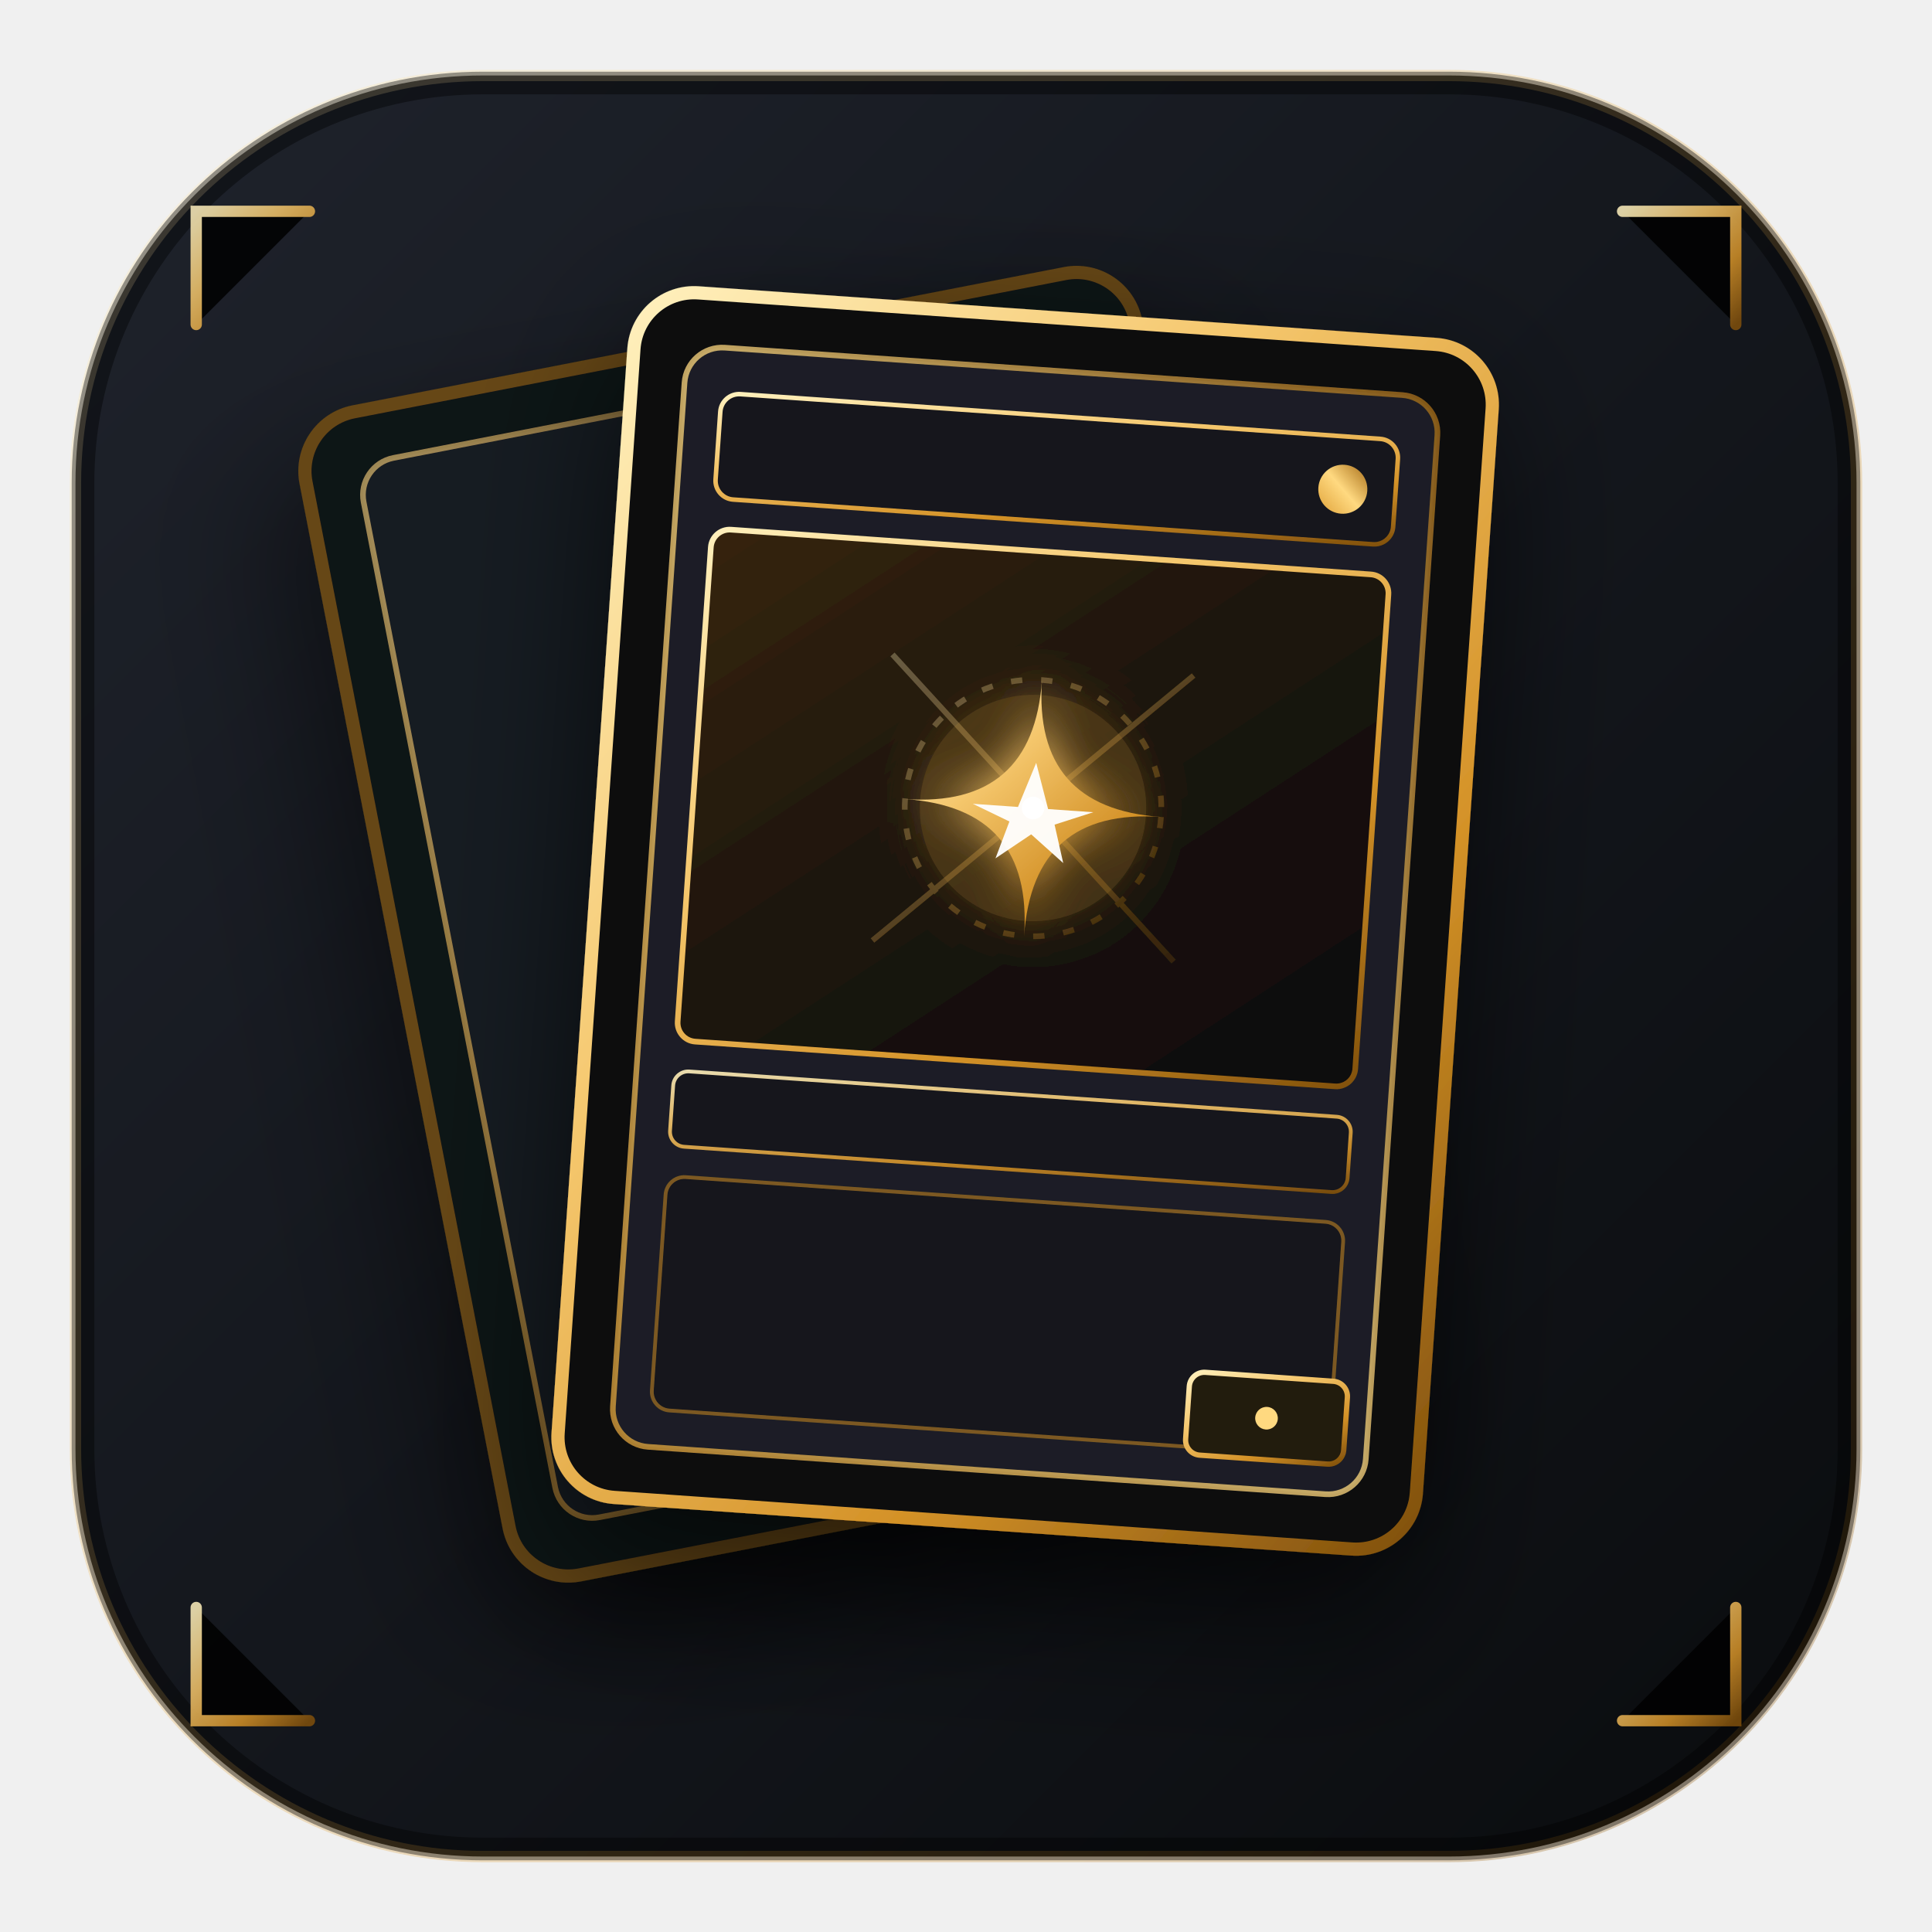
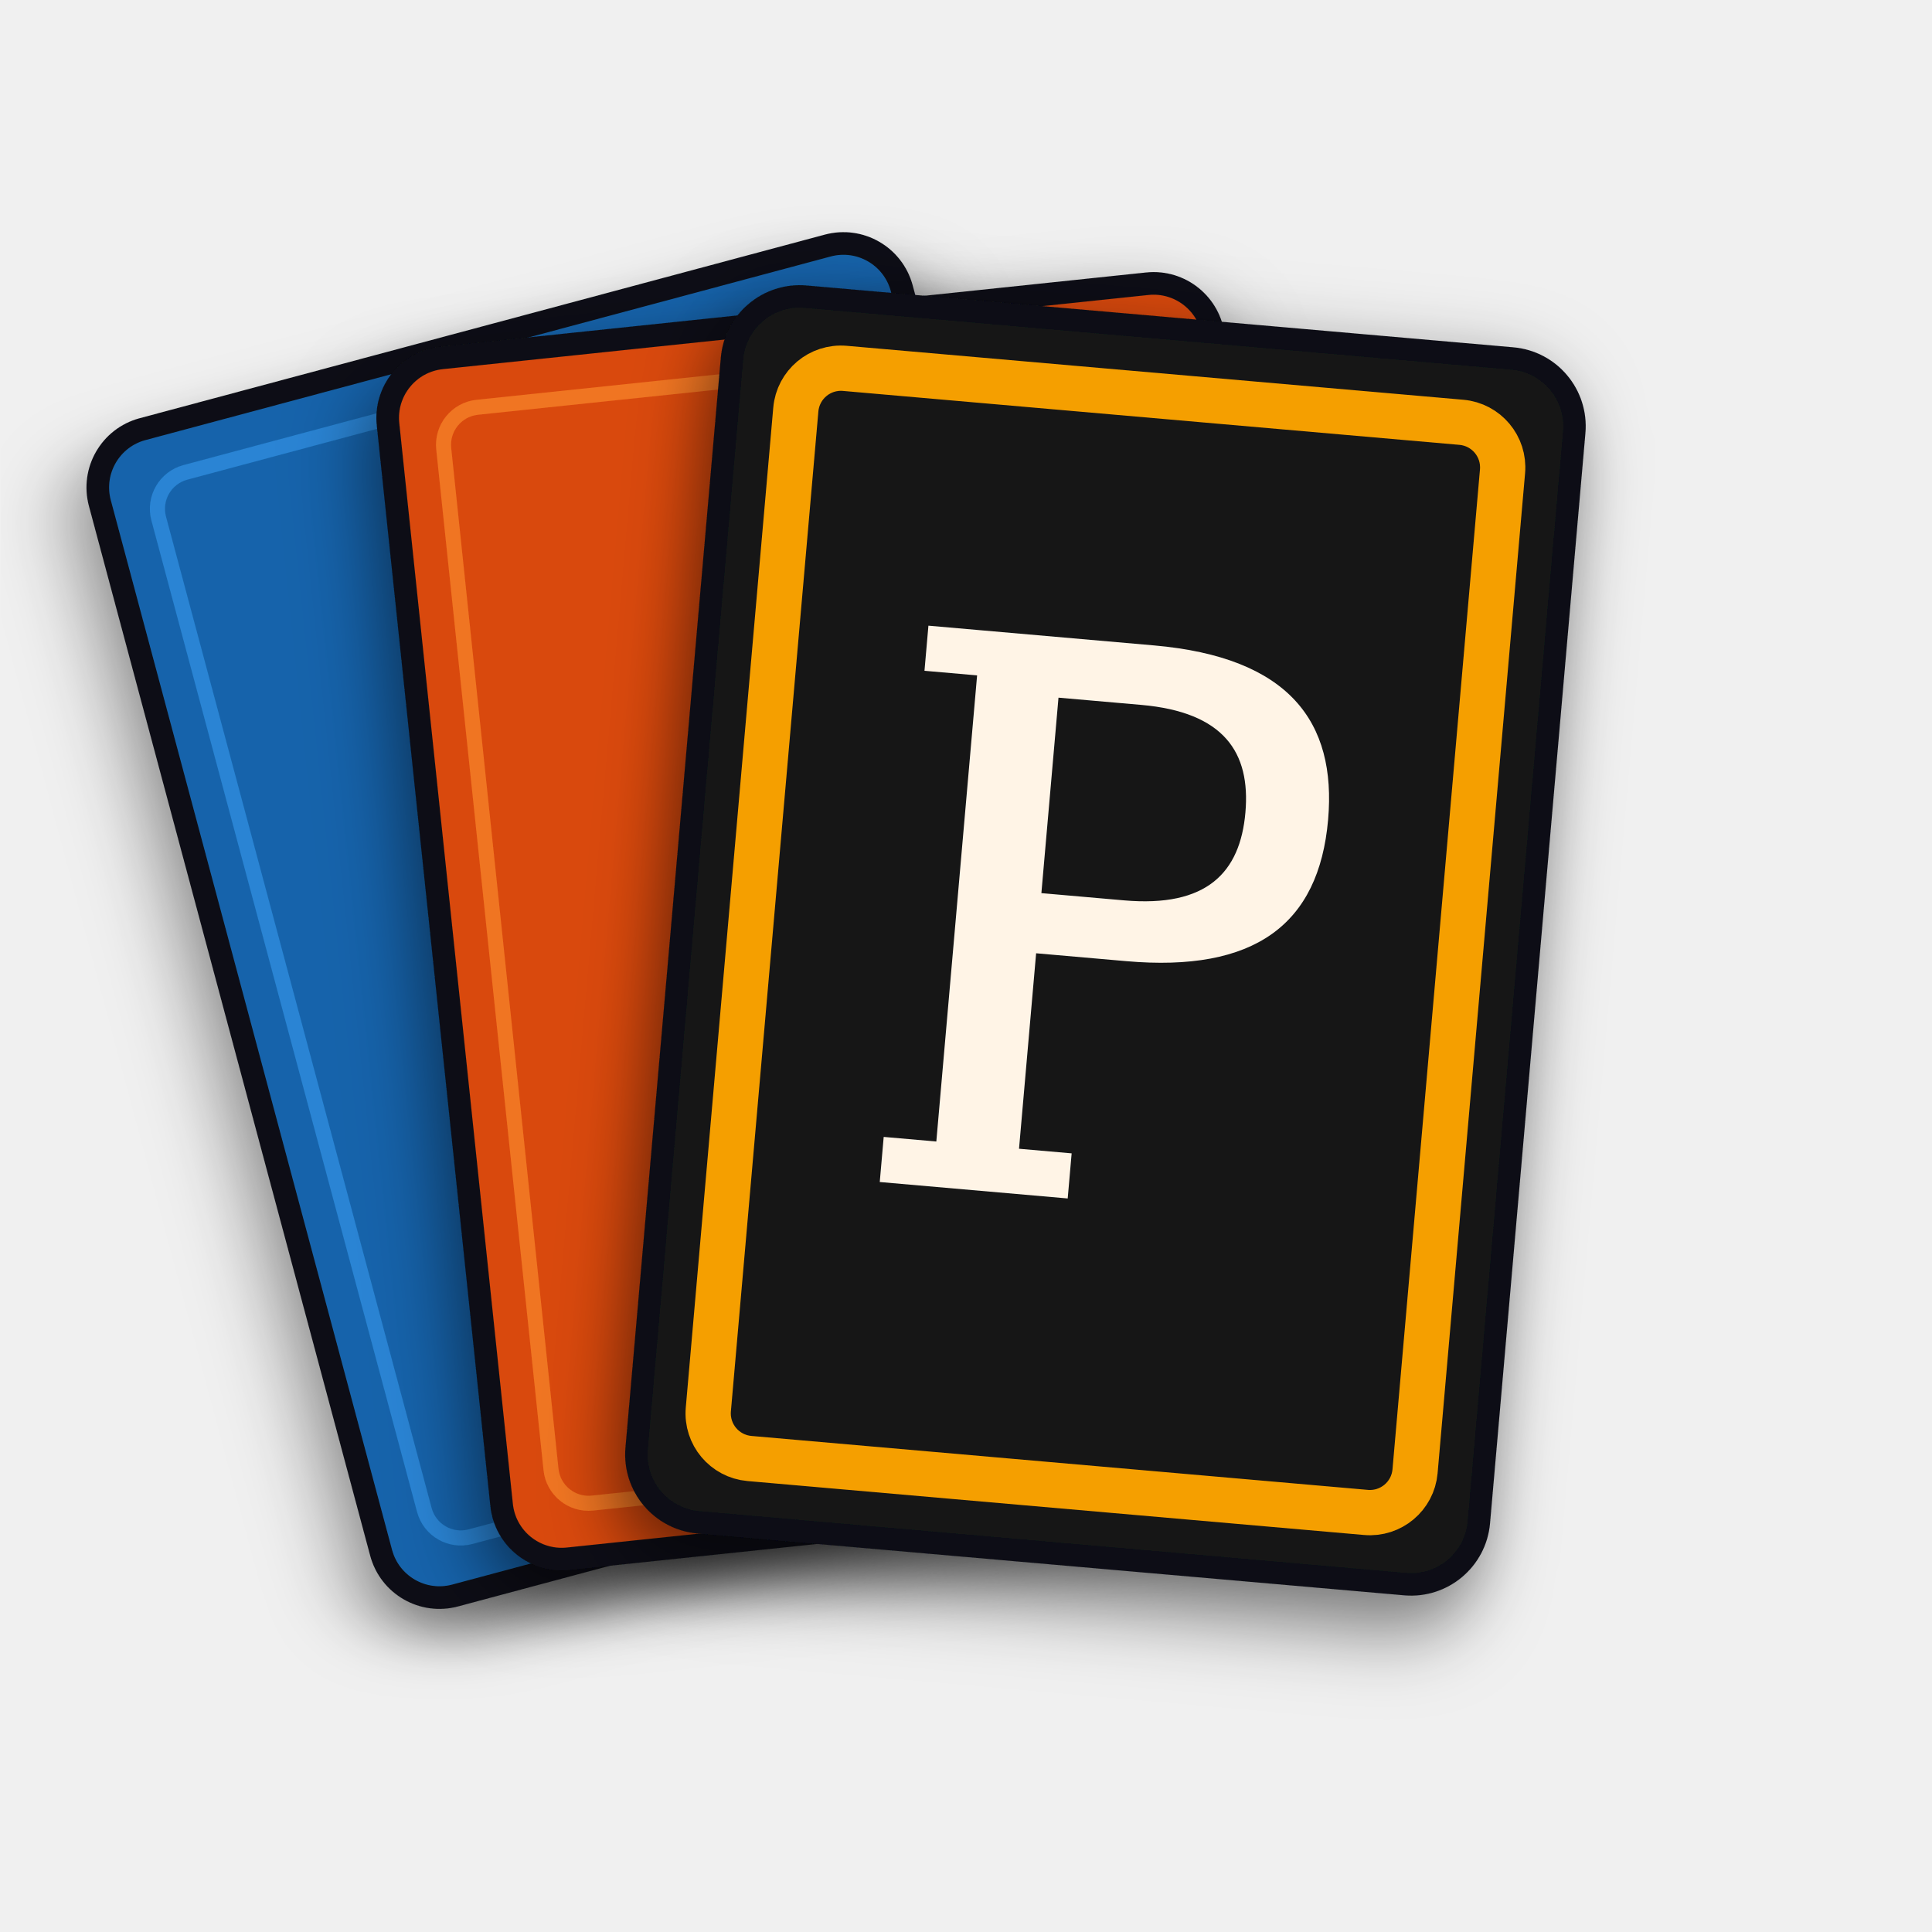
- <svg xmlns="http://www.w3.org/2000/svg" viewBox="0 0 512 512" width="512" height="512">
+ <svg xmlns="http://www.w3.org/2000/svg" viewBox="0 0 512 512" width="100%" height="100%">
  <defs>
-     <linearGradient id="sqBg" x1="0%" y1="0%" x2="100%" y2="100%">
-       <stop offset="0%" stop-color="#1f232c" />
-       <stop offset="50%" stop-color="#14171d" />
-       <stop offset="100%" stop-color="#0a0c0e" />
-     </linearGradient>
-     <linearGradient id="goldGrad" x1="0%" y1="0%" x2="100%" y2="100%">
-       <stop offset="0%" stop-color="#fff0bd" />
-       <stop offset="35%" stop-color="#f5c76d" />
-       <stop offset="70%" stop-color="#d49228" />
-       <stop offset="100%" stop-color="#80500c" />
-     </linearGradient>
-     <linearGradient id="goldTrim" x1="0%" y1="100%" x2="100%" y2="0%">
-       <stop offset="0%" stop-color="#e0a33a" />
-       <stop offset="50%" stop-color="#ffd980" />
-       <stop offset="100%" stop-color="#a86e19" />
-     </linearGradient>
-     <linearGradient id="artBg" x1="0%" y1="0%" x2="100%" y2="100%">
-       <stop offset="0%" stop-color="#362510" />
-       <stop offset="50%" stop-color="#1b140b" />
-       <stop offset="100%" stop-color="#0d0b08" />
-     </linearGradient>
-     <filter id="shadowLg" x="-20%" y="-20%" width="150%" height="150%">
-       <feDropShadow dx="0" dy="16" stdDeviation="20" flood-color="#000000" flood-opacity="0.65" />
-     </filter>
-     <filter id="cardGlow" x="-20%" y="-20%" width="140%" height="140%">
-       <feDropShadow dx="0" dy="8" stdDeviation="12" flood-color="#000000" flood-opacity="0.5" />
-     </filter>
-     <filter id="sparkGlow" x="-40%" y="-40%" width="180%" height="180%">
-       <feGaussianBlur stdDeviation="6" result="blur" />
-       <feComposite in="SourceGraphic" in2="blur" operator="over" />
+     <filter id="cardShadow" x="-15%" y="-15%" width="130%" height="130%">
+       <feDropShadow dx="-2" dy="8" stdDeviation="10" flood-color="#000000" flood-opacity="0.55" />
    </filter>
  </defs>
-   <rect x="20" y="20" width="472" height="472" rx="108" fill="url(#sqBg)" />
-   <rect x="20" y="20" width="472" height="472" rx="108" fill="none" stroke="url(#goldGrad)" stroke-width="3" stroke-opacity="0.3" />
-   <rect x="22" y="22" width="468" height="468" rx="106" fill="none" stroke="#000000" stroke-width="6" opacity="0.4" />
-   <g transform="rotate(-11 230 265)" filter="url(#shadowLg)">
-     <rect x="110" y="86" width="224" height="314" rx="16" fill="#101216" stroke="#664612" stroke-width="3.5" />
-     <rect x="124" y="100" width="196" height="286" rx="10" fill="#181a20" stroke="url(#goldTrim)" stroke-width="1.5" stroke-opacity="0.6" />
-     <circle cx="222" cy="243" r="46" fill="none" stroke="#caa048" stroke-width="2" stroke-dasharray="4 6" opacity="0.35" />
-     <circle cx="222" cy="243" r="30" fill="#211a10" stroke="#caa048" stroke-width="1.5" opacity="0.45" />
+   <g transform="rotate(-15 190 280)" filter="url(#cardShadow)">
+     <rect x="70" y="80" width="220" height="320" rx="16" fill="#1864AB" stroke="#0F1115" stroke-width="6" />
+     <rect x="84" y="94" width="192" height="292" rx="10" fill="none" stroke="#339AF0" stroke-width="4" opacity="0.6" />
  </g>
-   <g transform="rotate(4 270 268)" filter="url(#shadowLg)">
-     <rect x="156" y="84" width="228" height="320" rx="16" fill="#0b0d10" stroke="url(#goldGrad)" stroke-width="3.5" />
-     <rect x="170" y="98" width="200" height="292" rx="10" fill="#1b1e25" />
-     <rect x="170" y="98" width="200" height="292" rx="10" fill="none" stroke="url(#goldTrim)" stroke-width="1.5" stroke-opacity="0.75" />
-     <rect x="180" y="110" width="180" height="28" rx="5" fill="#14161d" stroke="url(#goldGrad)" stroke-width="1.2" />
-     <circle cx="346" cy="124" r="6.5" fill="url(#goldTrim)" />
-     <rect x="180" y="146" width="180" height="136" rx="5" fill="url(#artBg)" stroke="url(#goldGrad)" stroke-width="1.5" />
-     <g stroke="url(#goldGrad)" stroke-width="1.5" opacity="0.3" transform="translate(270, 214)">
-       <line x1="-58" y1="0" x2="58" y2="0" />
-       <line x1="0" y1="-50" x2="0" y2="50" />
-       <line x1="-40" y1="-38" x2="40" y2="38" />
-       <line x1="-40" y1="38" x2="40" y2="-38" />
-       <circle cx="0" cy="0" r="34" fill="none" stroke-dasharray="3 5" />
-     </g>
-     <circle cx="270" cy="214" r="30" fill="#e0a33a" opacity="0.22" filter="url(#sparkGlow)" />
-     <path d="M 270 180 Q 270 214 304 214 Q 270 214 270 248 Q 270 214 236 214 Q 270 214 270 180 Z" fill="url(#goldGrad)" filter="url(#sparkGlow)" />
-     <polygon points="270,202 274,214 286,214 276,218 279,228 270,221 261,228 264,218 254,214 266,214" fill="#ffffff" opacity="0.95" />
-     <circle cx="270" cy="214" r="3" fill="#ffffff" />
-     <rect x="180" y="290" width="180" height="20" rx="4" fill="#14161d" stroke="url(#goldGrad)" stroke-width="1" opacity="0.9" />
-     <rect x="180" y="318" width="180" height="62" rx="5" fill="#111318" stroke="#8c6422" stroke-width="1" opacity="0.85" />
-     <line x1="194" y1="332" x2="336" y2="332" stroke="url(#goldTrim)" stroke-width="2.5" stroke-linecap="round" opacity="0.55" />
-     <line x1="194" y1="344" x2="310" y2="344" stroke="url(#goldTrim)" stroke-width="2.5" stroke-linecap="round" opacity="0.55" />
-     <line x1="194" y1="356" x2="270" y2="356" stroke="url(#goldTrim)" stroke-width="2.5" stroke-linecap="round" opacity="0.55" />
-     <rect x="322" y="360" width="42" height="22" rx="4" fill="#221a0f" stroke="url(#goldGrad)" stroke-width="1.4" />
-     <circle cx="343" cy="371" r="3" fill="#ffd980" />
+   <g transform="rotate(-6 230 270)" filter="url(#cardShadow)">
+     <rect x="120" y="84" width="220" height="320" rx="16" fill="#D9480F" stroke="#0F1115" stroke-width="6" />
+     <rect x="134" y="98" width="192" height="292" rx="10" fill="none" stroke="#FF922B" stroke-width="4" opacity="0.6" />
  </g>
-   <g stroke="url(#goldGrad)" stroke-width="3" stroke-linecap="round" opacity="0.85">
-     <path d="M 52 86 L 52 56 L 82 56" />
-     <path d="M 460 86 L 460 56 L 430 56" />
-     <path d="M 52 426 L 52 456 L 82 456" />
-     <path d="M 460 426 L 460 456 L 430 456" />
+   <g transform="rotate(5 290 260)" filter="url(#cardShadow)">
+     <rect x="180" y="86" width="224" height="326" rx="18" fill="#141518" stroke="#0F1115" stroke-width="6" />
+     <rect x="198" y="104" width="188" height="290" rx="12" fill="none" stroke="#F59F00" stroke-width="12" />
+     <path d="M 252 170               H 298               C 334 170 348 186 348 212               C 348 240 332 254 298 254               H 274               V 306               H 288               V 318               H 238               V 306               H 252               V 182               H 238               V 170               Z               M 274 186               V 238               H 296               C 318 238 326 228 326 212               C 326 196 318 186 296 186               Z" fill="#FFF4E6" />
  </g>
</svg>
